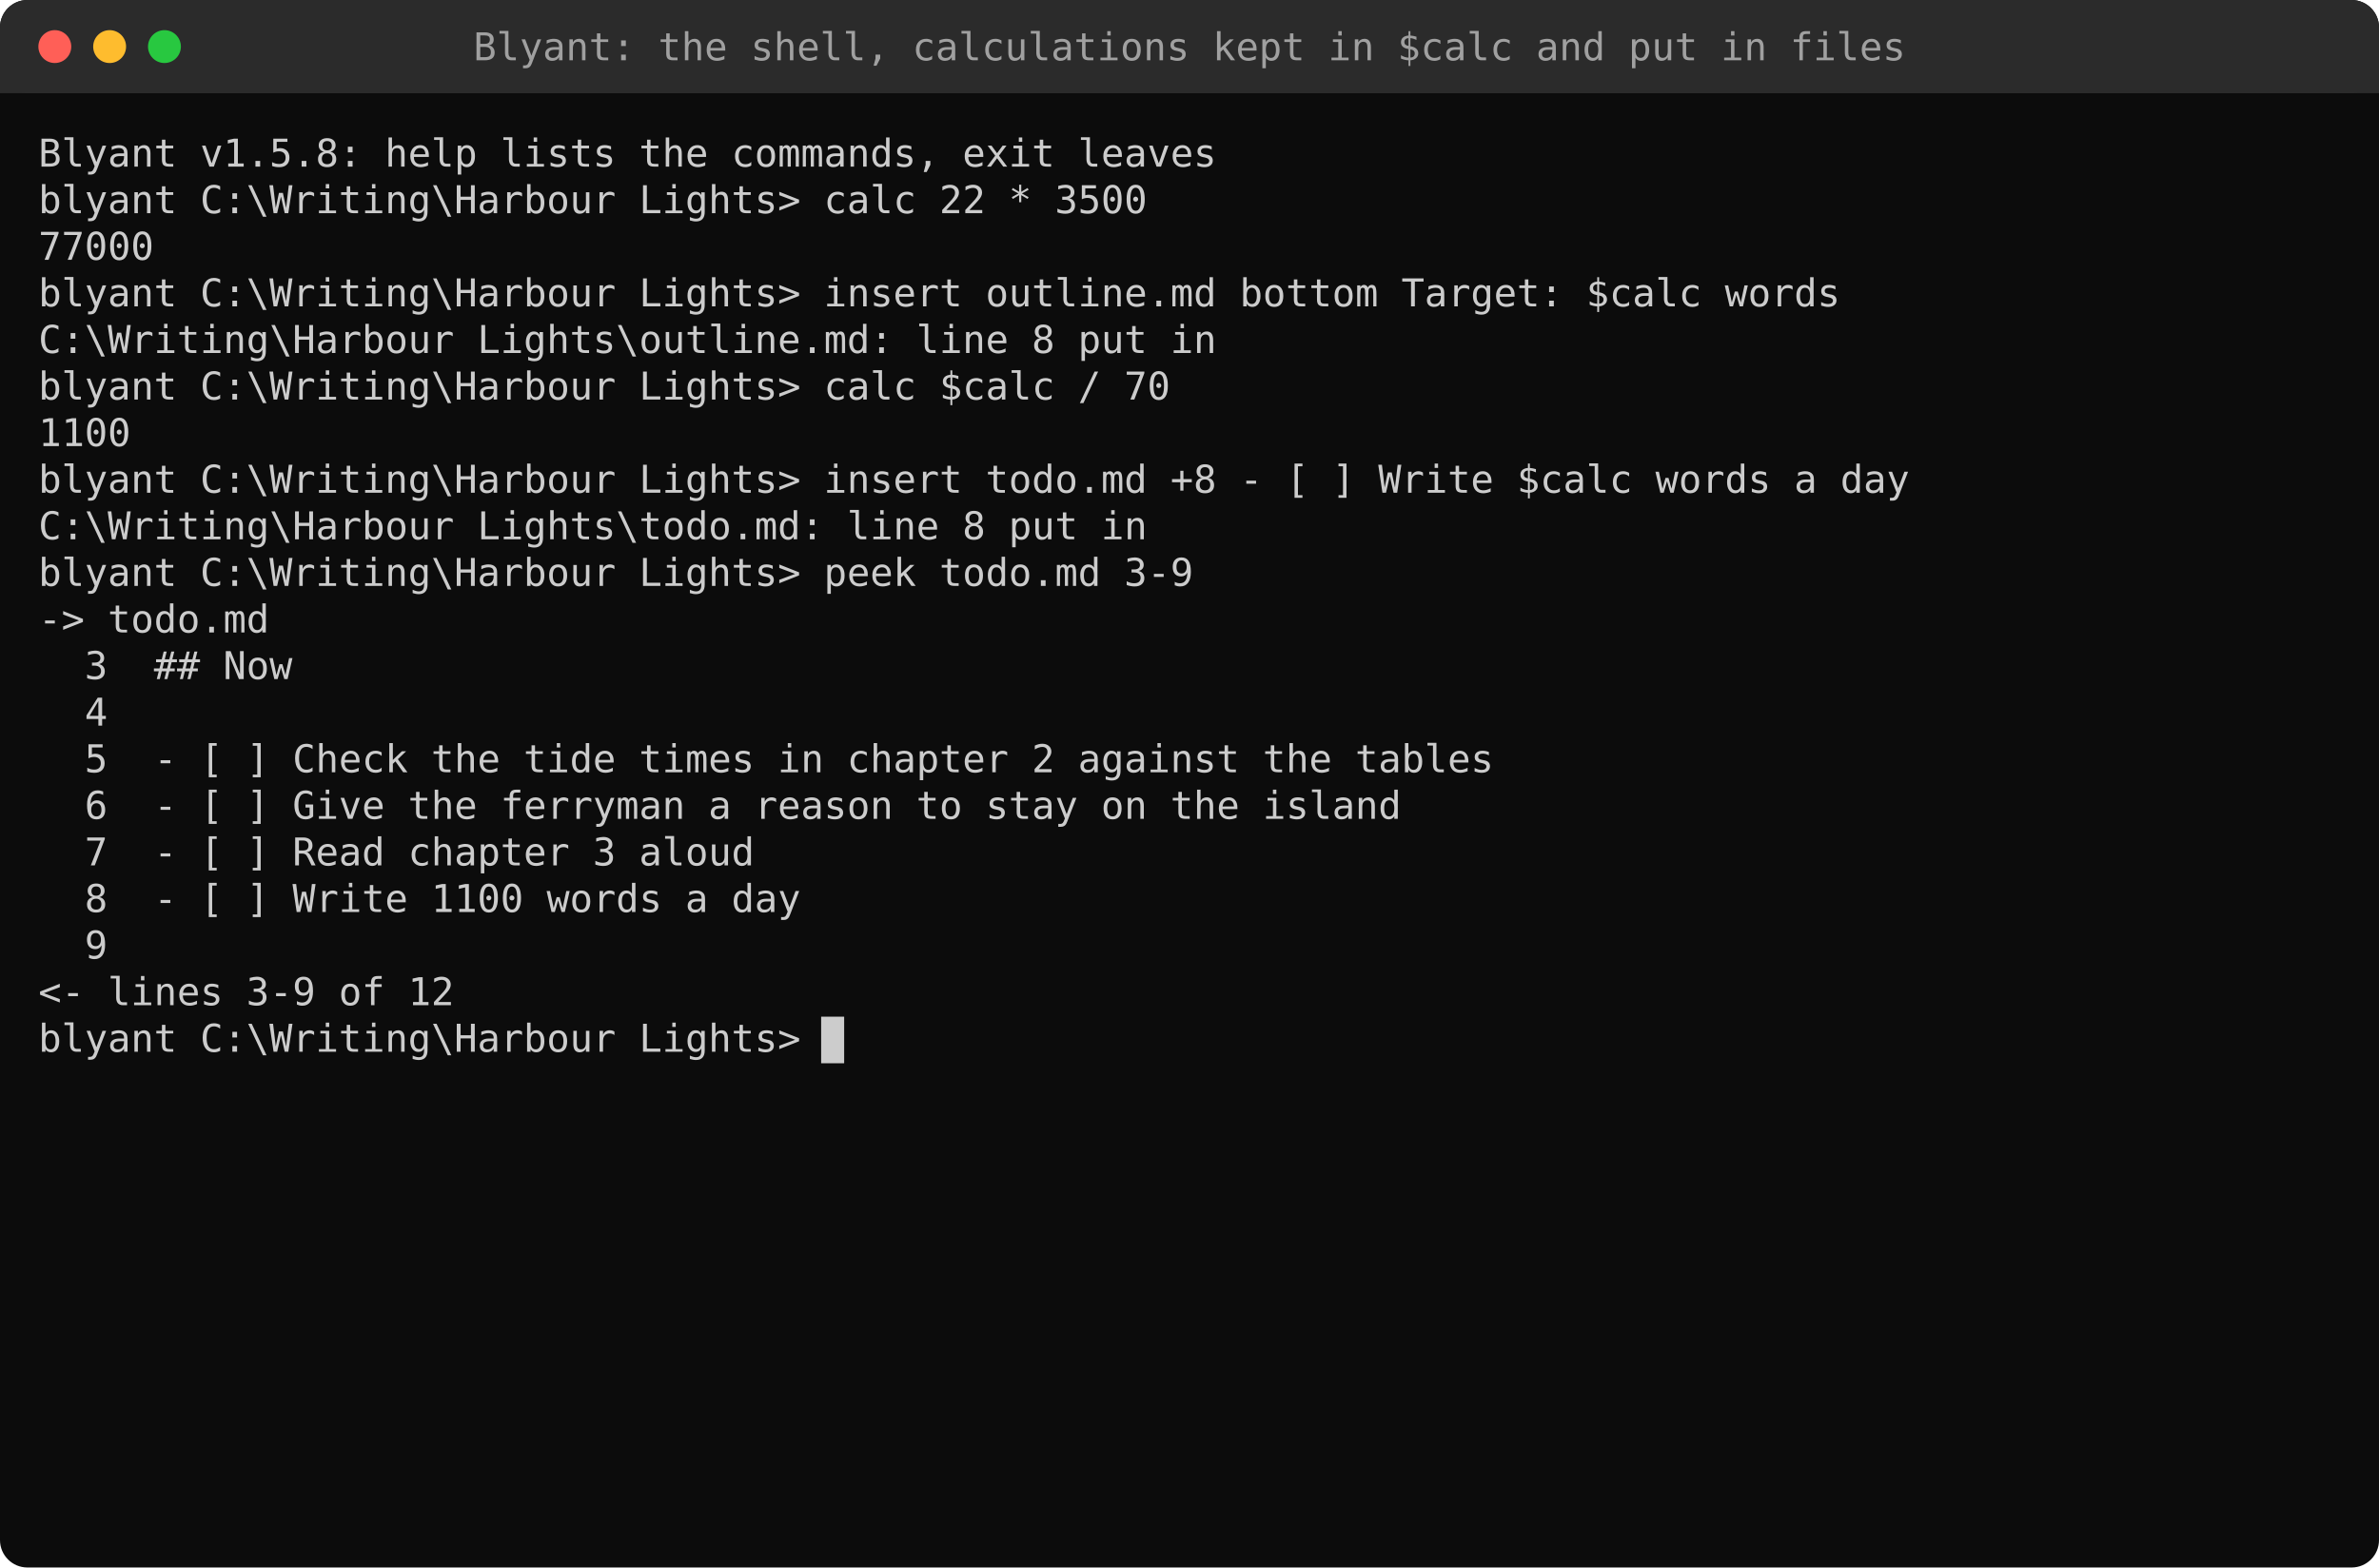
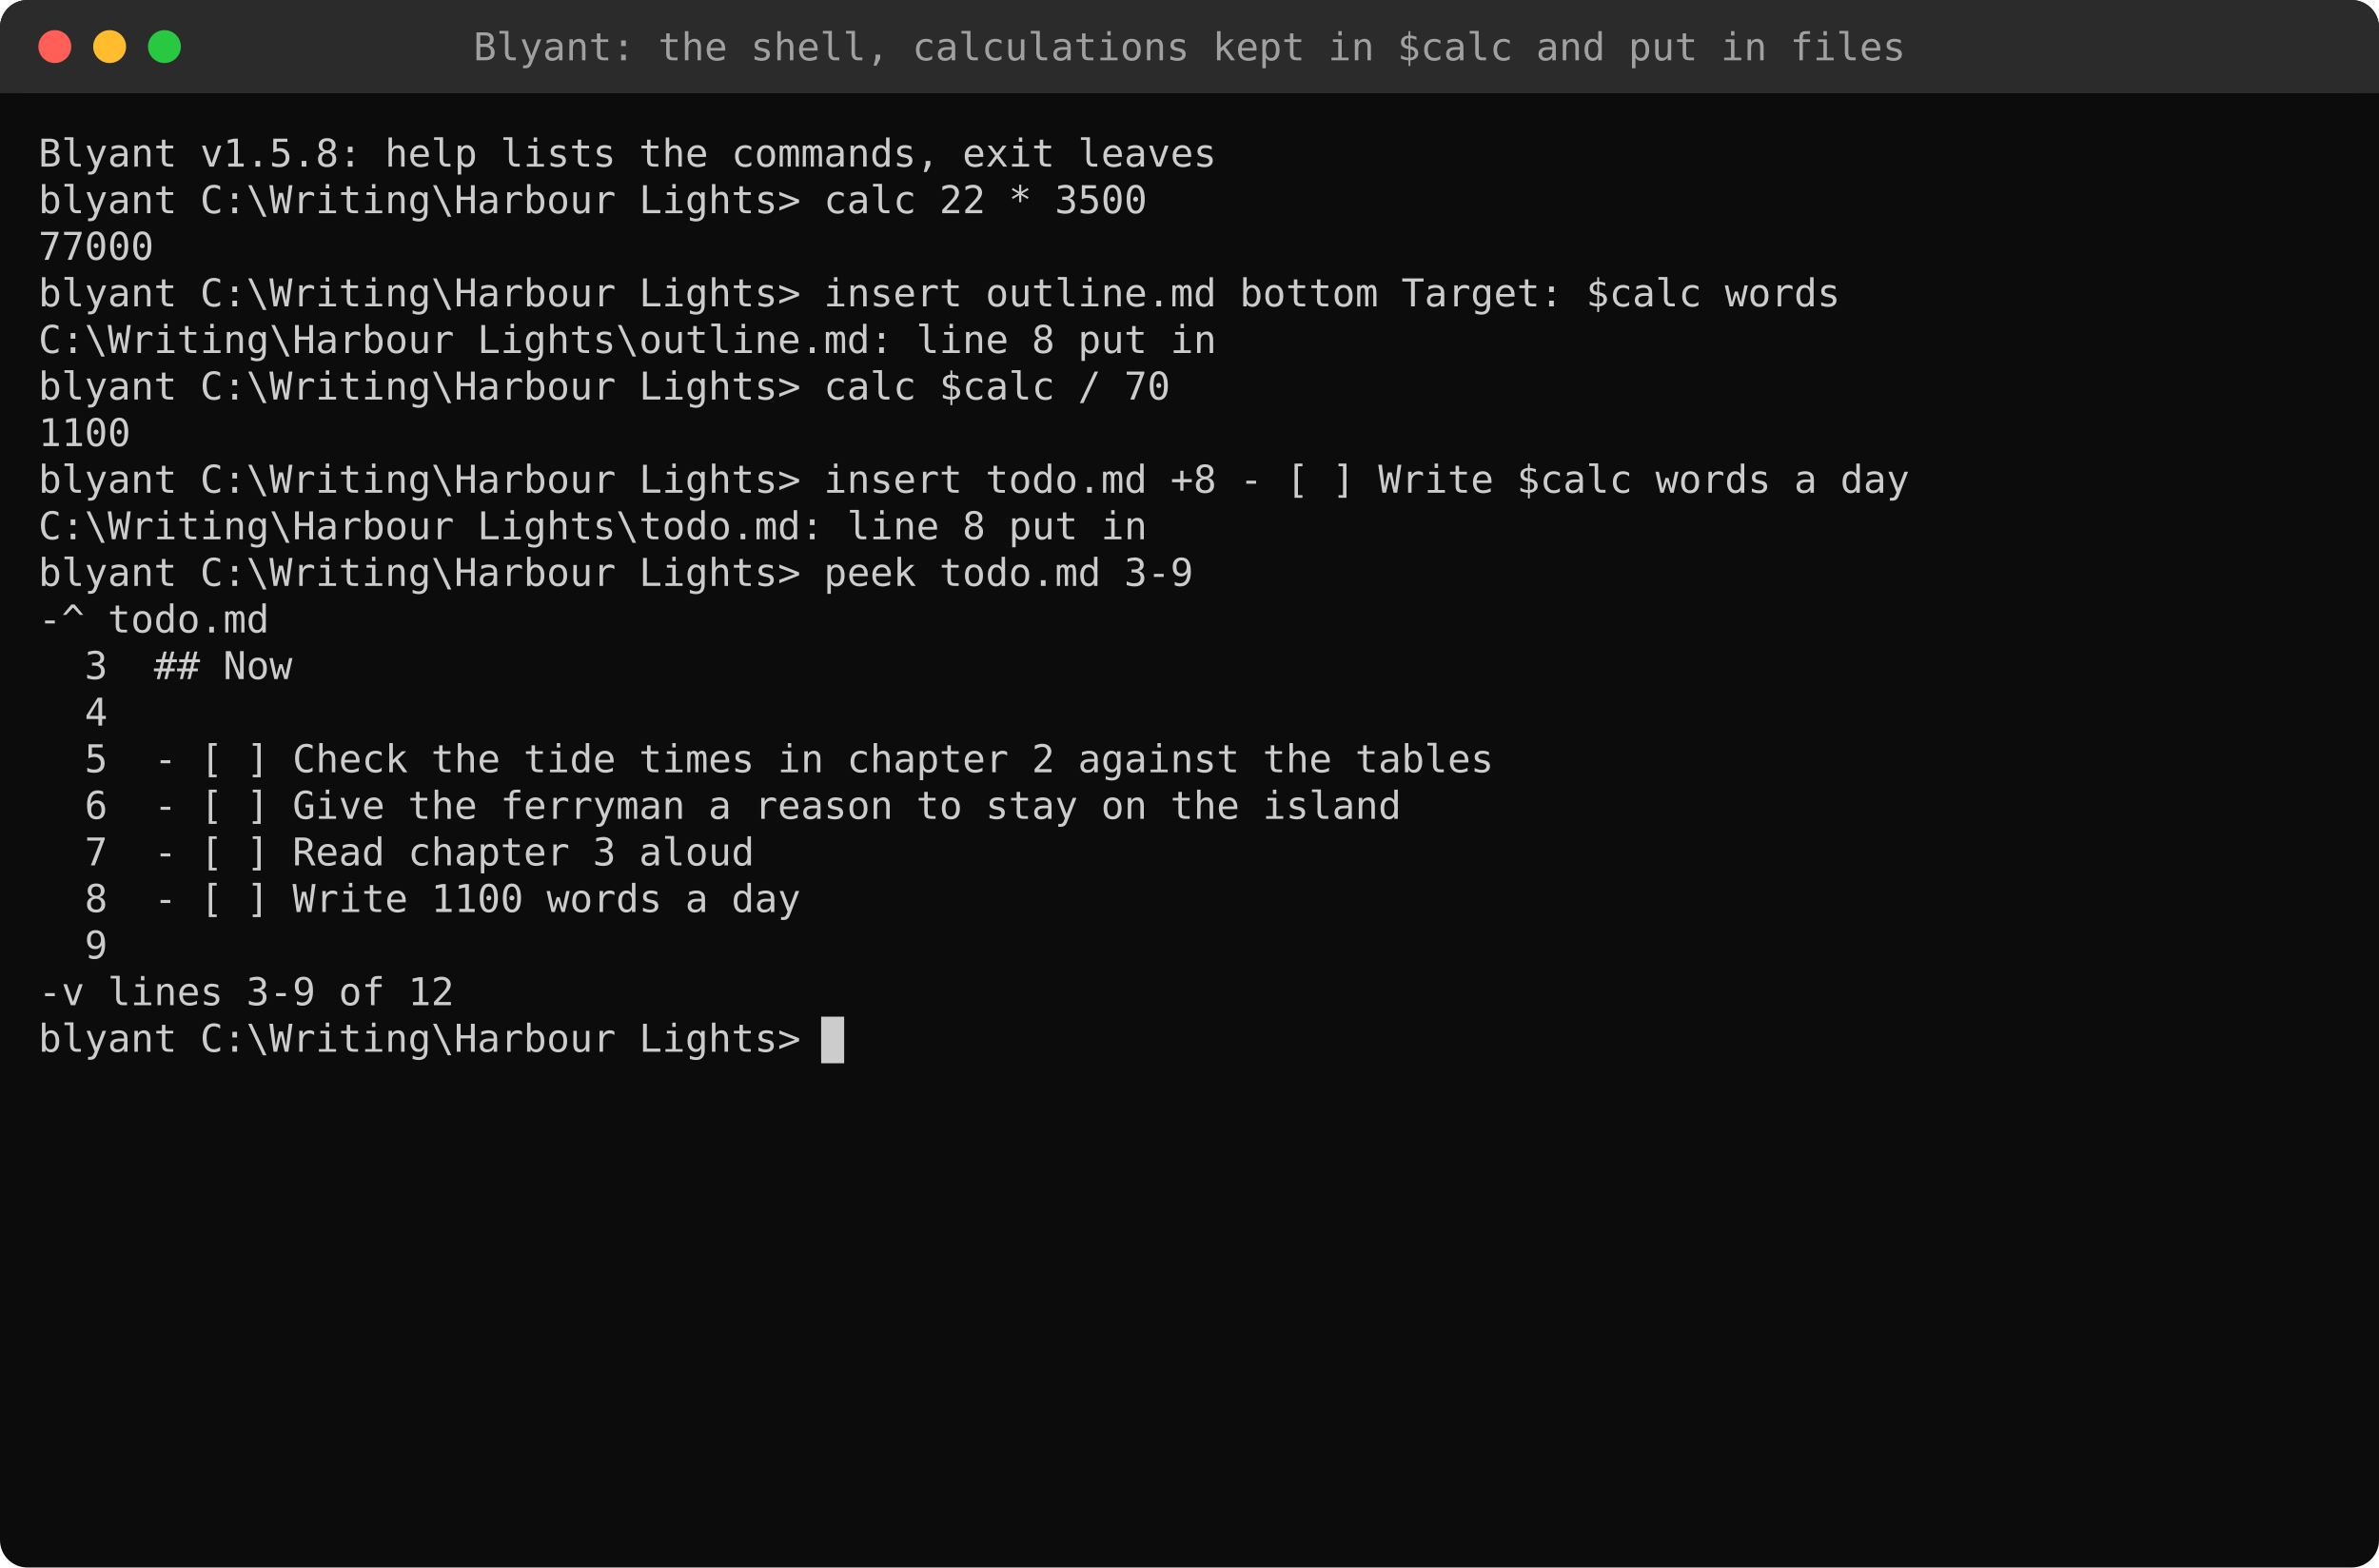
<svg xmlns="http://www.w3.org/2000/svg" width="868" height="572" viewBox="0 0 868 572">
  <style>text{font-family:"Cascadia Mono","Cascadia Code",Consolas,"DejaVu Sans Mono",Menlo,monospace;font-size:14px;white-space:pre}</style>
  <rect width="100%" height="100%" rx="10" fill="#0C0C0C" />
  <rect width="100%" height="34" rx="10" fill="#2B2B2B" />
  <rect y="24" width="100%" height="10" fill="#2B2B2B" />
  <circle cx="20" cy="17" r="6" fill="#FF5F57" />
  <circle cx="40" cy="17" r="6" fill="#FEBC2E" />
  <circle cx="60" cy="17" r="6" fill="#28C840" />
  <text x="434.0" y="22" fill="#A0A0A0" text-anchor="middle">Blyant: the shell, calculations kept in $calc and put in files</text>
  <text x="14.0" y="60.8" fill="#CCCCCC" textLength="428.4" lengthAdjust="spacingAndGlyphs" xml:space="preserve">Blyant v1.5.8: help lists the commands, exit leaves</text>
  <text x="14.0" y="77.8" fill="#CCCCCC" textLength="403.2" lengthAdjust="spacingAndGlyphs" xml:space="preserve">blyant C:\Writing\Harbour Lights&gt; calc 22 * 3500</text>
  <text x="14.0" y="94.8" fill="#CCCCCC" textLength="42.0" lengthAdjust="spacingAndGlyphs" xml:space="preserve">77000</text>
  <text x="14.0" y="111.8" fill="#CCCCCC" textLength="655.2" lengthAdjust="spacingAndGlyphs" xml:space="preserve">blyant C:\Writing\Harbour Lights&gt; insert outline.md bottom Target: $calc words</text>
  <text x="14.0" y="128.8" fill="#CCCCCC" textLength="428.4" lengthAdjust="spacingAndGlyphs" xml:space="preserve">C:\Writing\Harbour Lights\outline.md: line 8 put in</text>
  <text x="14.0" y="145.8" fill="#CCCCCC" textLength="411.6" lengthAdjust="spacingAndGlyphs" xml:space="preserve">blyant C:\Writing\Harbour Lights&gt; calc $calc / 70</text>
  <text x="14.0" y="162.8" fill="#CCCCCC" textLength="33.6" lengthAdjust="spacingAndGlyphs" xml:space="preserve">1100</text>
  <text x="14.0" y="179.8" fill="#CCCCCC" textLength="680.4" lengthAdjust="spacingAndGlyphs" xml:space="preserve">blyant C:\Writing\Harbour Lights&gt; insert todo.md +8 - [ ] Write $calc words a day</text>
  <text x="14.0" y="196.8" fill="#CCCCCC" textLength="403.2" lengthAdjust="spacingAndGlyphs" xml:space="preserve">C:\Writing\Harbour Lights\todo.md: line 8 put in</text>
  <text x="14.0" y="213.8" fill="#CCCCCC" textLength="420.0" lengthAdjust="spacingAndGlyphs" xml:space="preserve">blyant C:\Writing\Harbour Lights&gt; peek todo.md 3-9</text>
-   <text x="14.0" y="230.8" fill="#CCCCCC" textLength="84.0" lengthAdjust="spacingAndGlyphs" xml:space="preserve">-&gt; todo.md</text>
+   <text x="14.0" y="230.8" fill="#CCCCCC" textLength="84.0" lengthAdjust="spacingAndGlyphs" xml:space="preserve">-^ todo.md</text>
  <text x="14.0" y="247.8" fill="#CCCCCC" textLength="92.4" lengthAdjust="spacingAndGlyphs" xml:space="preserve">  3  ## Now</text>
  <text x="14.0" y="264.8" fill="#CCCCCC" textLength="25.2" lengthAdjust="spacingAndGlyphs" xml:space="preserve">  4</text>
  <text x="14.0" y="281.8" fill="#CCCCCC" textLength="529.2" lengthAdjust="spacingAndGlyphs" xml:space="preserve">  5  - [ ] Check the tide times in chapter 2 against the tables</text>
  <text x="14.0" y="298.8" fill="#CCCCCC" textLength="495.6" lengthAdjust="spacingAndGlyphs" xml:space="preserve">  6  - [ ] Give the ferryman a reason to stay on the island</text>
  <text x="14.0" y="315.8" fill="#CCCCCC" textLength="260.4" lengthAdjust="spacingAndGlyphs" xml:space="preserve">  7  - [ ] Read chapter 3 aloud</text>
  <text x="14.0" y="332.8" fill="#CCCCCC" textLength="277.2" lengthAdjust="spacingAndGlyphs" xml:space="preserve">  8  - [ ] Write 1100 words a day</text>
  <text x="14.0" y="349.8" fill="#CCCCCC" textLength="25.2" lengthAdjust="spacingAndGlyphs" xml:space="preserve">  9</text>
-   <text x="14.0" y="366.8" fill="#CCCCCC" textLength="151.2" lengthAdjust="spacingAndGlyphs" xml:space="preserve">&lt;- lines 3-9 of 12</text>
+   <text x="14.0" y="366.8" fill="#CCCCCC" textLength="151.2" lengthAdjust="spacingAndGlyphs" xml:space="preserve">-v lines 3-9 of 12</text>
  <rect x="299.6" y="371" width="8.4" height="17" fill="#CCCCCC" />
  <text x="14.0" y="383.8" fill="#CCCCCC" textLength="277.2" lengthAdjust="spacingAndGlyphs" xml:space="preserve">blyant C:\Writing\Harbour Lights&gt;</text>
</svg>
